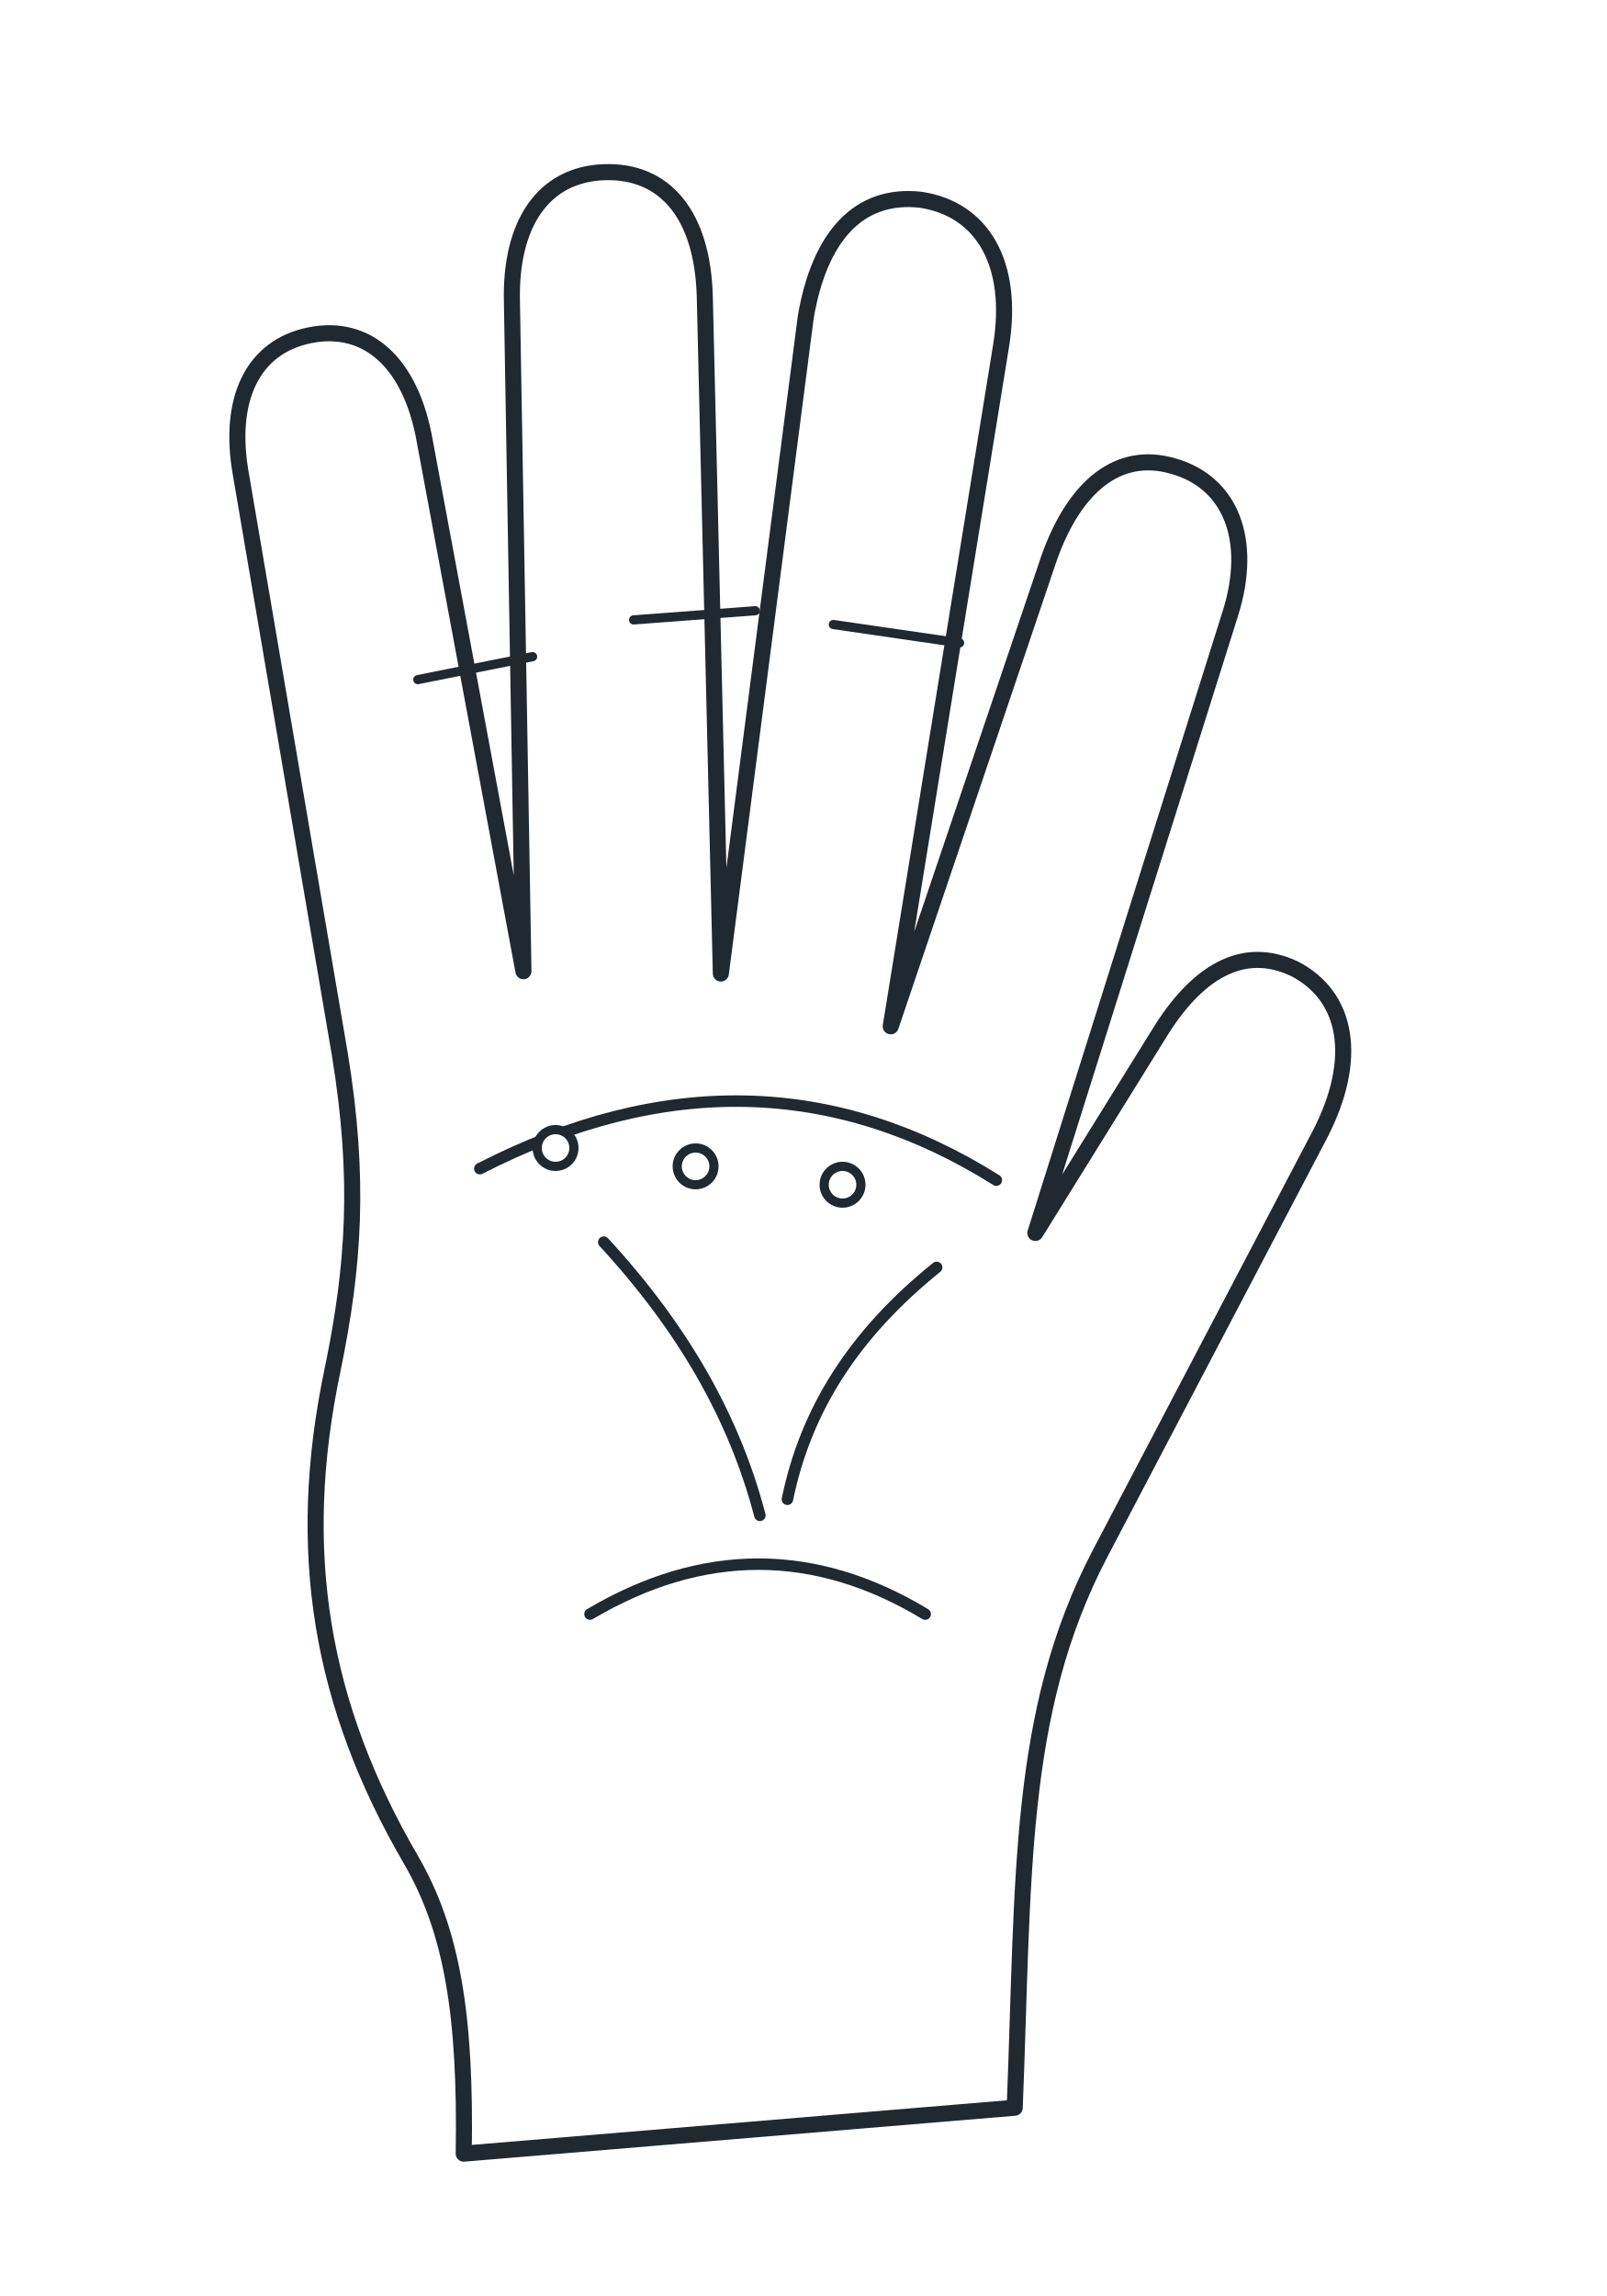
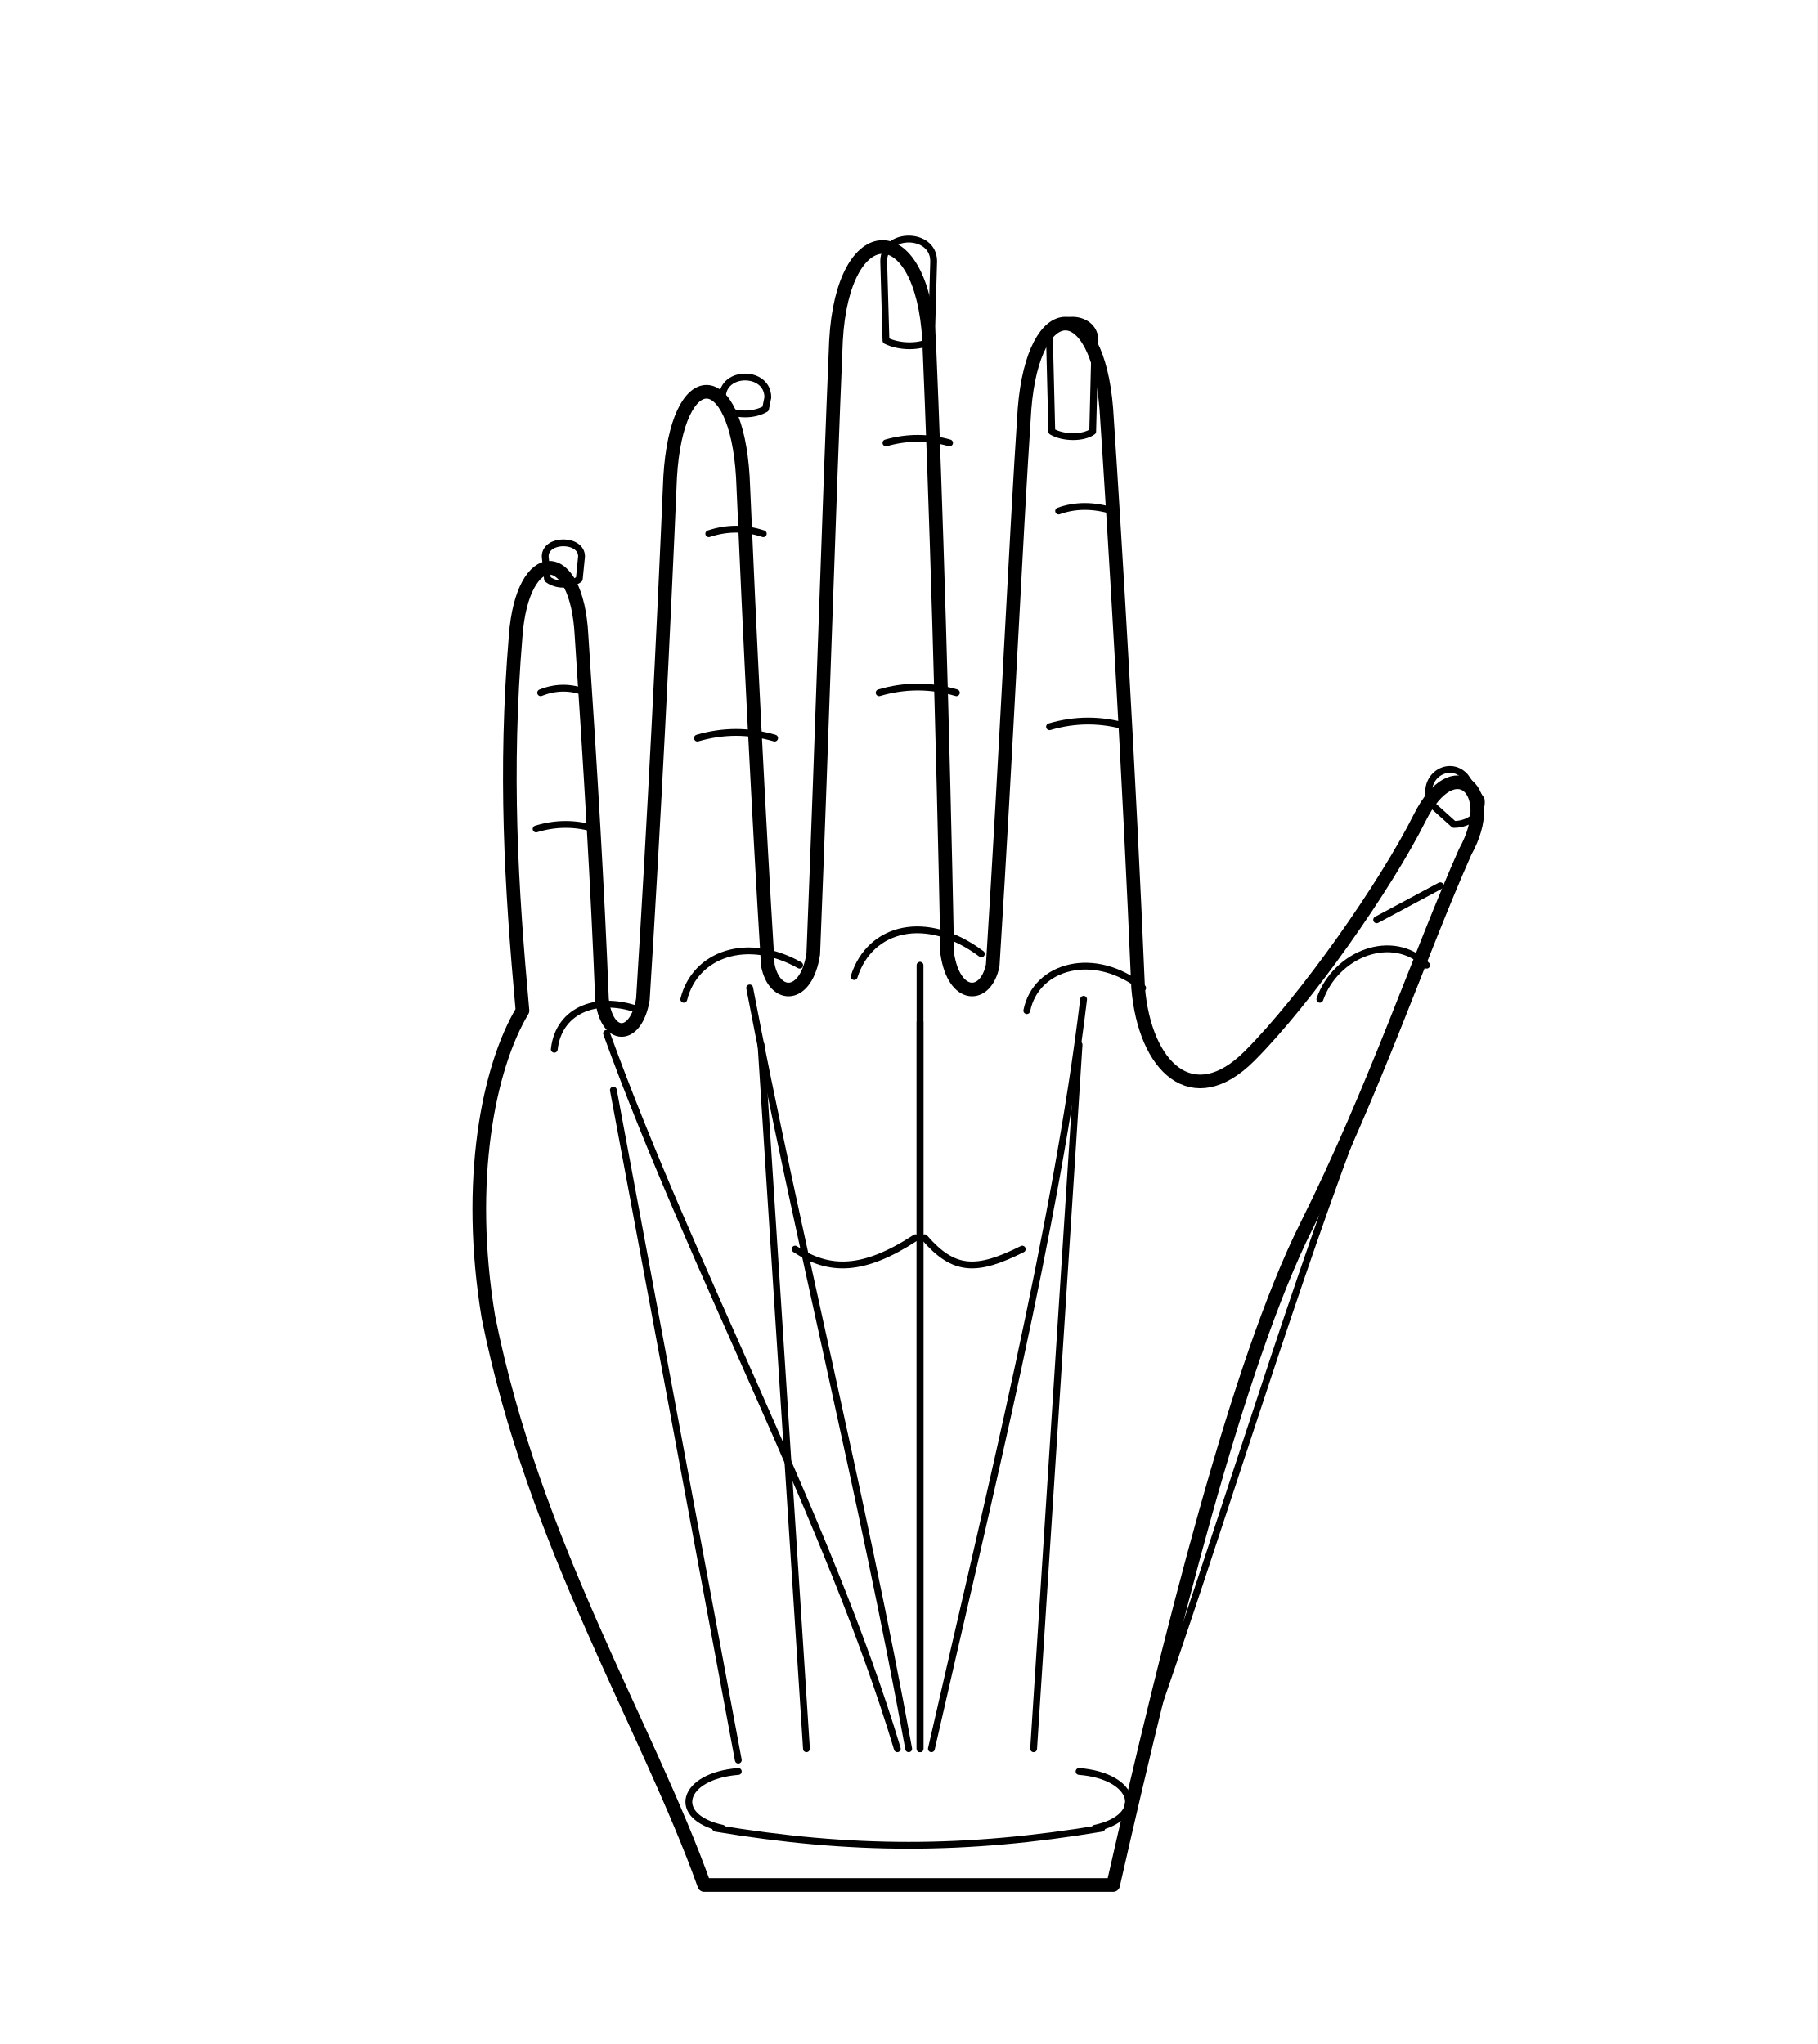
- <svg xmlns="http://www.w3.org/2000/svg" width="700" height="1000" viewBox="0 0 700 1000">
-   <rect width="700" height="1000" fill="#fff" />
-   <g transform="translate(700 0) scale(-1 1)" fill="#fff" stroke="#202830" stroke-width="7" stroke-linecap="round" stroke-linejoin="round">
-     <path d="M258 918c-4-100-1-172-37-241l-96-183c-17-33-12-60 11-72 23-11 43 2 59 28l54 87-85-270c-10-32 0-57 25-64 24-7 43 9 54 40l69 204-48-296c-6-36 8-60 35-64 27-3 44 16 50 51l37 286 7-295c1-35 17-55 44-54 26 1 41 22 40 57l-5 291 43-231c6-34 25-51 50-46 25 5 36 28 30 61l-43 252c-9 55-6 93 3 137 17 80 5 147-34 214-18 31-24 68-23 128Z" />
-     <path d="M266 514c70-44 145-46 225-5M292 552c36 29 57 62 65 101M437 541c-35 38-57 77-68 119M297 703c48-29 97-29 146 0" fill="none" stroke-width="5" />
-     <path d="M282 280l55-8M371 266l53 4M468 286l50 10" fill="none" stroke-width="4" />
-     <circle cx="333" cy="516" r="8" fill="#fff" stroke-width="4" />
-     <circle cx="397" cy="508" r="8" fill="#fff" stroke-width="4" />
-     <circle cx="458" cy="500" r="8" fill="#fff" stroke-width="4" />
+ <svg xmlns="http://www.w3.org/2000/svg" width="800" height="900" viewBox="0 0 800 900">
+   <rect width="800" height="900" fill="#ffffff" />
+   <g fill="#ffffff" stroke="#000000" stroke-width="6" stroke-linecap="round" stroke-linejoin="round">
+     <path d="M 310 830 C 285 760, 235 680, 215 580 C 205 520, 215 470, 230 445 C 225 390, 222 340, 227 280 C 230 240, 254 240, 256 280 C 260 340, 263 390, 265 440 C 267 458, 280 458, 283 440 C 288 360, 292 280, 295 210 C 298 160, 324 160, 327 210 C 330 280, 334 360, 338 425 C 341 440, 355 440, 358 420 C 362 320, 365 220, 368 150 C 371 95, 406 95, 409 150 C 412 220, 415 320, 417 420 C 420 440, 434 440, 437 425 C 443 330, 447 240, 451 180 C 455 130, 483 130, 487 180 C 491 240, 497 340, 501 435 C 504 470, 525 490, 550 465 C 575 440, 610 390, 625 360 C 640 330, 660 348, 645 375 C 625 420, 605 480, 575 540 C 545 600, 515 720, 490 830 Z" />
+   </g>
+   <g fill="none" stroke="#000000" stroke-width="3" stroke-linecap="round" stroke-linejoin="round">
+     <path d="M 485 805        C 425 815 375 815 315 805" />
+     <path d="M 325 780        C 300 782 295 800 318 805" />
+     <path d="M 475 780        C 500 782 505 800 482 805" />
+     <path d="M 505 765        C 535 680 565 580 595 500" />
+     <path d="M 455 770        L 475 460" />
+     <path d="M 405 770        L 405 450" />
+     <path d="M 355 770        L 335 460" />
+     <path d="M 325 775        L 270 480" />
+     <path d="M 503 435        C 482 418 456 425 452 445" />
+     <path d="M 432 420        C 408 402 383 408 376 430" />
+     <path d="M 352 425        C 329 412 306 420 301 440" />
+     <path d="M 282 445        C 264 438 246 444 244 462" />
+     <path d="M 628 425        C 613 410 588 420 581 440" />
+     <path d="M 410 770        C 435 660 465 540 477 440" />
+     <path d="M 405 770        L 405 425" />
+     <path d="M 400 770        C 380 660 350 540 330 435" />
+     <path d="M 395 770        C 365 670 305 560 267 455" />
+     <path d="M 450 550        C 430 560 420 560 407 545" />
+     <path d="M 403 545        C 380 560 365 560 350 550" />
+     <path d="M 496 320        Q 479 315 462 320" />
+     <path d="M 490 225        Q 477 221 466 225" />
+     <path d="M 421 305        Q 404 300 387 305" />
+     <path d="M 418 195        Q 404 191 390 195" />
+     <path d="M 341 325        Q 324 320 307 325" />
+     <path d="M 336 235        Q 324 231 312 235" />
+     <path d="M 262 365        Q 249 361 236 365" />
+     <path d="M 258 305        Q 248 301 238 305" />
+     <path d="M 634 390        Q 619 398 606 405" />
+     <path d="M 481 190        L 482 150        C 482 138 462 138 462 150        L 463 190        C 468 193 477 193 481 190        Z" />
+     <path d="M 410 150        L 411 115        C 411 102 389 102 389 115        L 390 150        C 396 153 405 153 410 150        Z" />
+     <path d="M 337 180        L 338 175        C 338 163 318 163 318 175        L 319 180        C 324 183 332 183 337 180        Z" />
+     <path d="M 255 255        L 256 245        C 256 237 240 237 240 245        L 241 255        C 245 258 251 258 255 255        Z" />
+     <path d="M 652 352        L 645 342        C 638 334 625 342 630 354        L 640 363        C 647 363 653 358 652 352        Z" />
  </g>
</svg>
